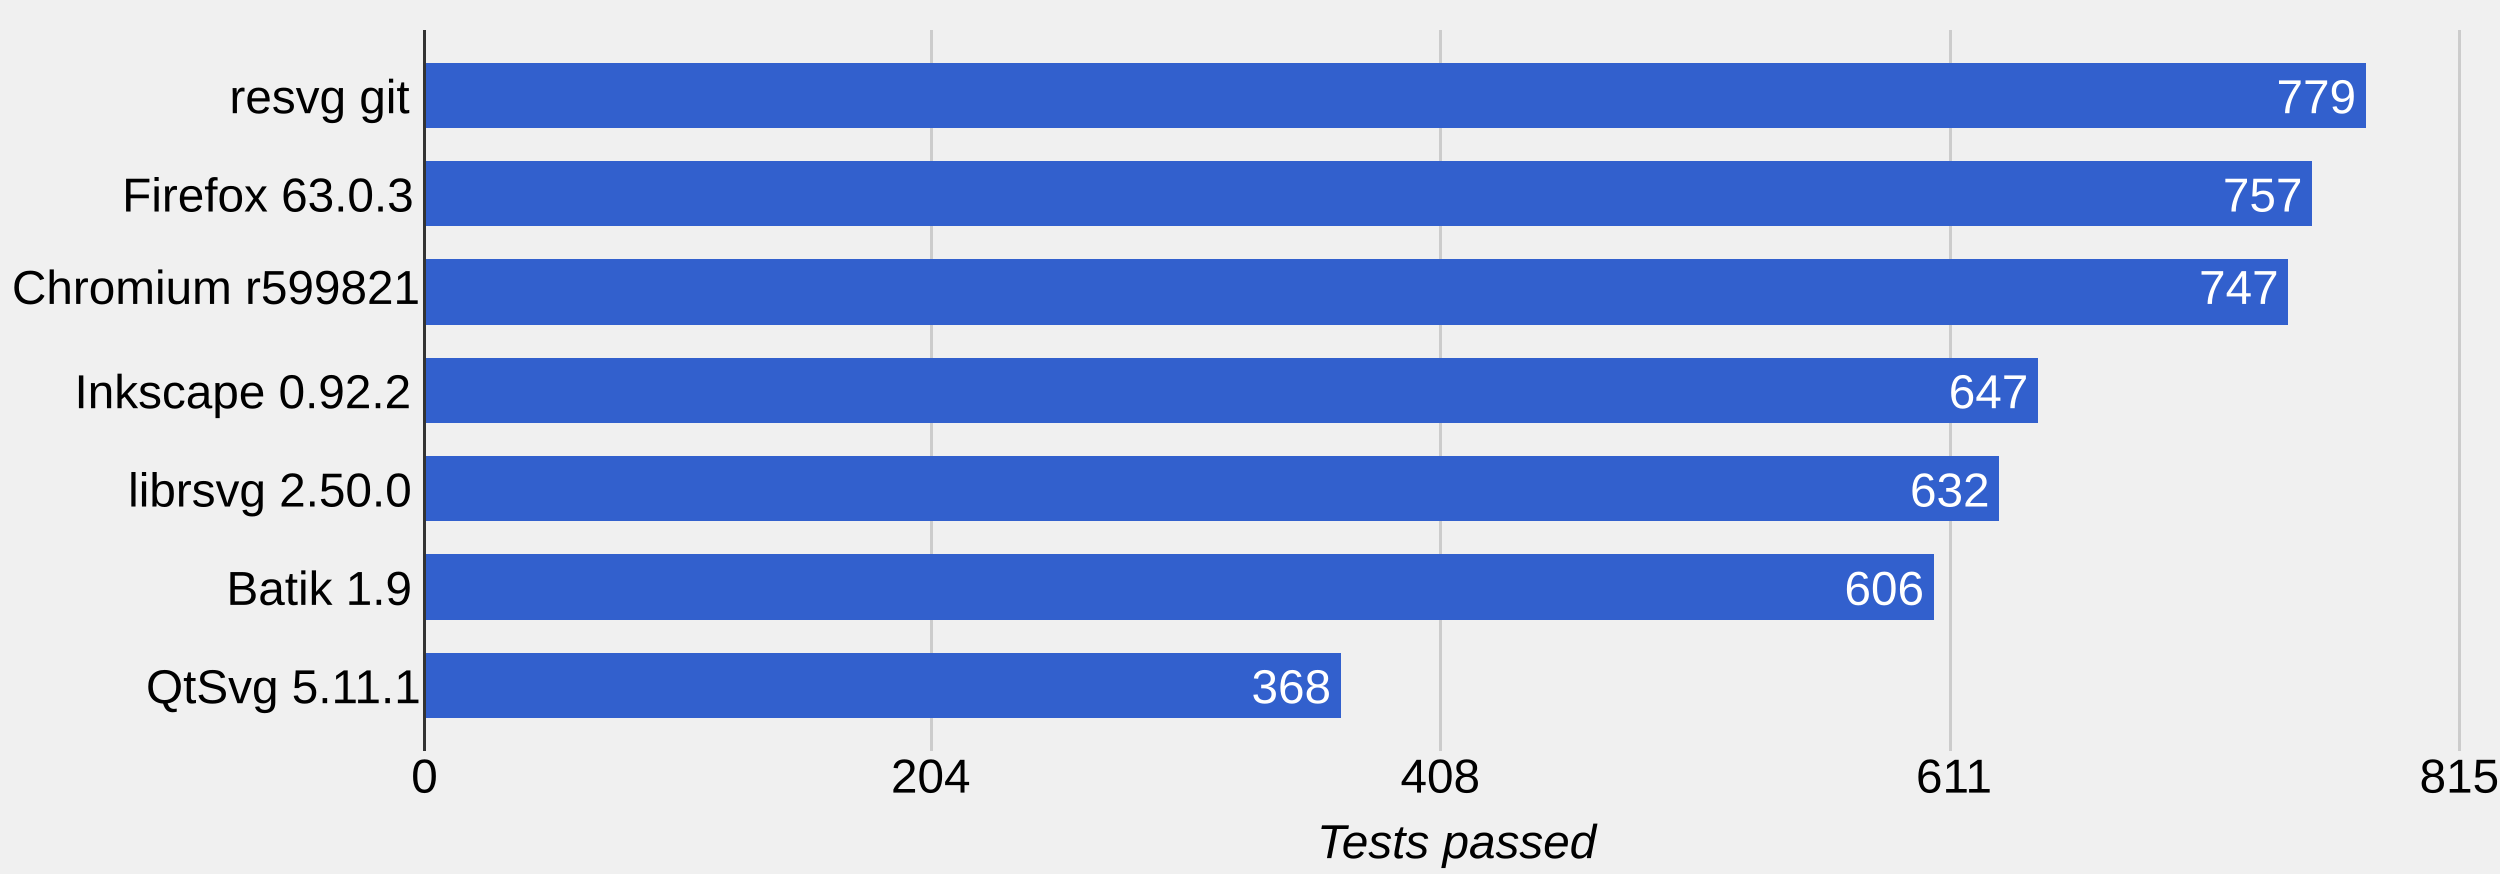
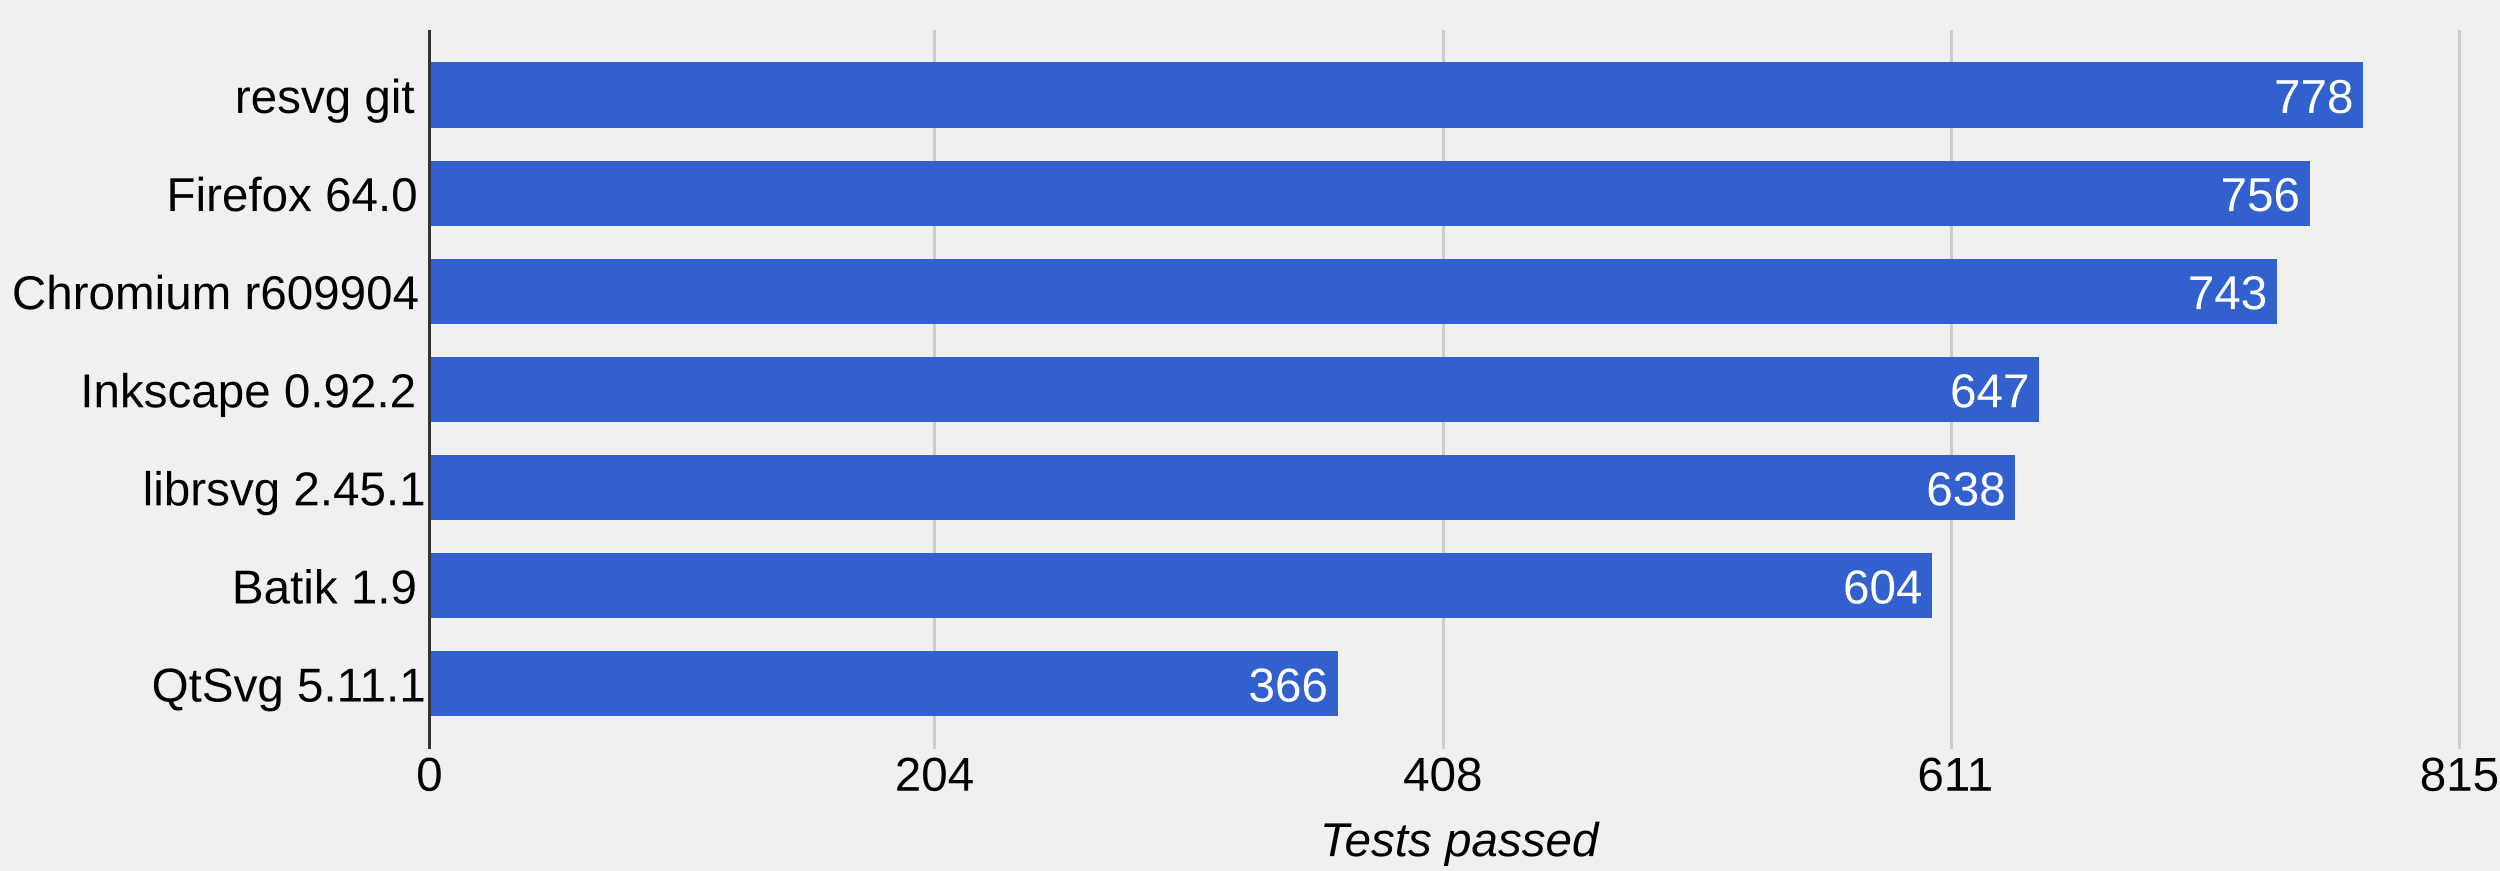
- <svg xmlns="http://www.w3.org/2000/svg" height="293" shape-rendering="crispEdges" width="839">
-   <text font-family="Arial" font-size="16" x="77" y="38">resvg git</text>
-   <text font-family="Arial" font-size="16" x="41" y="71">Firefox 63.0.3</text>
-   <text font-family="Arial" font-size="16" x="4" y="102">Chromium r599821</text>
-   <text font-family="Arial" font-size="16" x="25" y="137">Inkscape 0.92.2</text>
-   <text font-family="Arial" font-size="16" x="43" y="170">librsvg 2.50.0</text>
-   <text font-family="Arial" font-size="16" x="76" y="203">Batik 1.9</text>
-   <text font-family="Arial" font-size="16" x="49" y="236">QtSvg 5.11.1</text>
-   <rect fill="#ccc" height="242" width="1" x="142" y="10" />
-   <text fill="#000" font-family="Arial" font-size="16" x="138" y="266">0</text>
-   <rect fill="#ccc" height="242" width="1" x="312" y="10" />
-   <text fill="#000" font-family="Arial" font-size="16" x="299" y="266">204</text>
-   <rect fill="#ccc" height="242" width="1" x="483" y="10" />
-   <text fill="#000" font-family="Arial" font-size="16" x="470" y="266">408</text>
-   <rect fill="#ccc" height="242" width="1" x="654" y="10" />
-   <text fill="#000" font-family="Arial" font-size="16" x="643" y="266">611</text>
-   <rect fill="#ccc" height="242" width="1" x="825" y="10" />
-   <text fill="#000" font-family="Arial" font-size="16" x="812" y="266">815</text>
-   <rect fill="#3260cd" height="22" width="652" x="142" y="21" />
-   <text fill="#fff" font-family="Arial" font-size="16" x="764" y="38">779</text>
-   <rect fill="#3260cd" height="22" width="634" x="142" y="54" />
-   <text fill="#fff" font-family="Arial" font-size="16" x="746" y="71">757</text>
-   <rect fill="#3260cd" height="22" width="626" x="142" y="87" />
-   <text fill="#fff" font-family="Arial" font-size="16" x="738" y="102">747</text>
-   <rect fill="#3260cd" height="22" width="542" x="142" y="120" />
-   <text fill="#fff" font-family="Arial" font-size="16" x="654" y="137">647</text>
-   <rect fill="#3260cd" height="22" width="529" x="142" y="153" />
-   <text fill="#fff" font-family="Arial" font-size="16" x="641" y="170">632</text>
-   <rect fill="#3260cd" height="22" width="507" x="142" y="186" />
-   <text fill="#fff" font-family="Arial" font-size="16" x="619" y="203">606</text>
-   <rect fill="#3260cd" height="22" width="308" x="142" y="219" />
-   <text fill="#fff" font-family="Arial" font-size="16" x="420" y="236">368</text>
-   <rect fill="#333" height="242" width="1" x="142" y="10" />
-   <text font-family="Arial" font-size="16" font-style="italic" x="442" y="288">Tests passed</text>
+ <svg xmlns="http://www.w3.org/2000/svg" height="293" shape-rendering="crispEdges" width="841">
+   <text font-family="Arial" font-size="16" x="79" y="38">resvg git</text>
+   <text font-family="Arial" font-size="16" x="56" y="71">Firefox 64.0</text>
+   <text font-family="Arial" font-size="16" x="4" y="104">Chromium r609904</text>
+   <text font-family="Arial" font-size="16" x="27" y="137">Inkscape 0.92.2</text>
+   <text font-family="Arial" font-size="16" x="48" y="170">librsvg 2.45.1</text>
+   <text font-family="Arial" font-size="16" x="78" y="203">Batik 1.9</text>
+   <text font-family="Arial" font-size="16" x="51" y="236">QtSvg 5.11.1</text>
+   <rect fill="#ccc" height="242" width="1" x="144" y="10" />
+   <text fill="#000" font-family="Arial" font-size="16" x="140" y="266">0</text>
+   <rect fill="#ccc" height="242" width="1" x="314" y="10" />
+   <text fill="#000" font-family="Arial" font-size="16" x="301" y="266">204</text>
+   <rect fill="#ccc" height="242" width="1" x="485" y="10" />
+   <text fill="#000" font-family="Arial" font-size="16" x="472" y="266">408</text>
+   <rect fill="#ccc" height="242" width="1" x="656" y="10" />
+   <text fill="#000" font-family="Arial" font-size="16" x="645" y="266">611</text>
+   <rect fill="#ccc" height="242" width="1" x="827" y="10" />
+   <text fill="#000" font-family="Arial" font-size="16" x="814" y="266">815</text>
+   <rect fill="#3260cd" height="22" width="651" x="144" y="21" />
+   <text fill="#fff" font-family="Arial" font-size="16" x="765" y="38">778</text>
+   <rect fill="#3260cd" height="22" width="633" x="144" y="54" />
+   <text fill="#fff" font-family="Arial" font-size="16" x="747" y="71">756</text>
+   <rect fill="#3260cd" height="22" width="622" x="144" y="87" />
+   <text fill="#fff" font-family="Arial" font-size="16" x="736" y="104">743</text>
+   <rect fill="#3260cd" height="22" width="542" x="144" y="120" />
+   <text fill="#fff" font-family="Arial" font-size="16" x="656" y="137">647</text>
+   <rect fill="#3260cd" height="22" width="534" x="144" y="153" />
+   <text fill="#fff" font-family="Arial" font-size="16" x="648" y="170">638</text>
+   <rect fill="#3260cd" height="22" width="506" x="144" y="186" />
+   <text fill="#fff" font-family="Arial" font-size="16" x="620" y="203">604</text>
+   <rect fill="#3260cd" height="22" width="306" x="144" y="219" />
+   <text fill="#fff" font-family="Arial" font-size="16" x="420" y="236">366</text>
+   <rect fill="#333" height="242" width="1" x="144" y="10" />
+   <text font-family="Arial" font-size="16" font-style="italic" x="444" y="288">Tests passed</text>
</svg>
